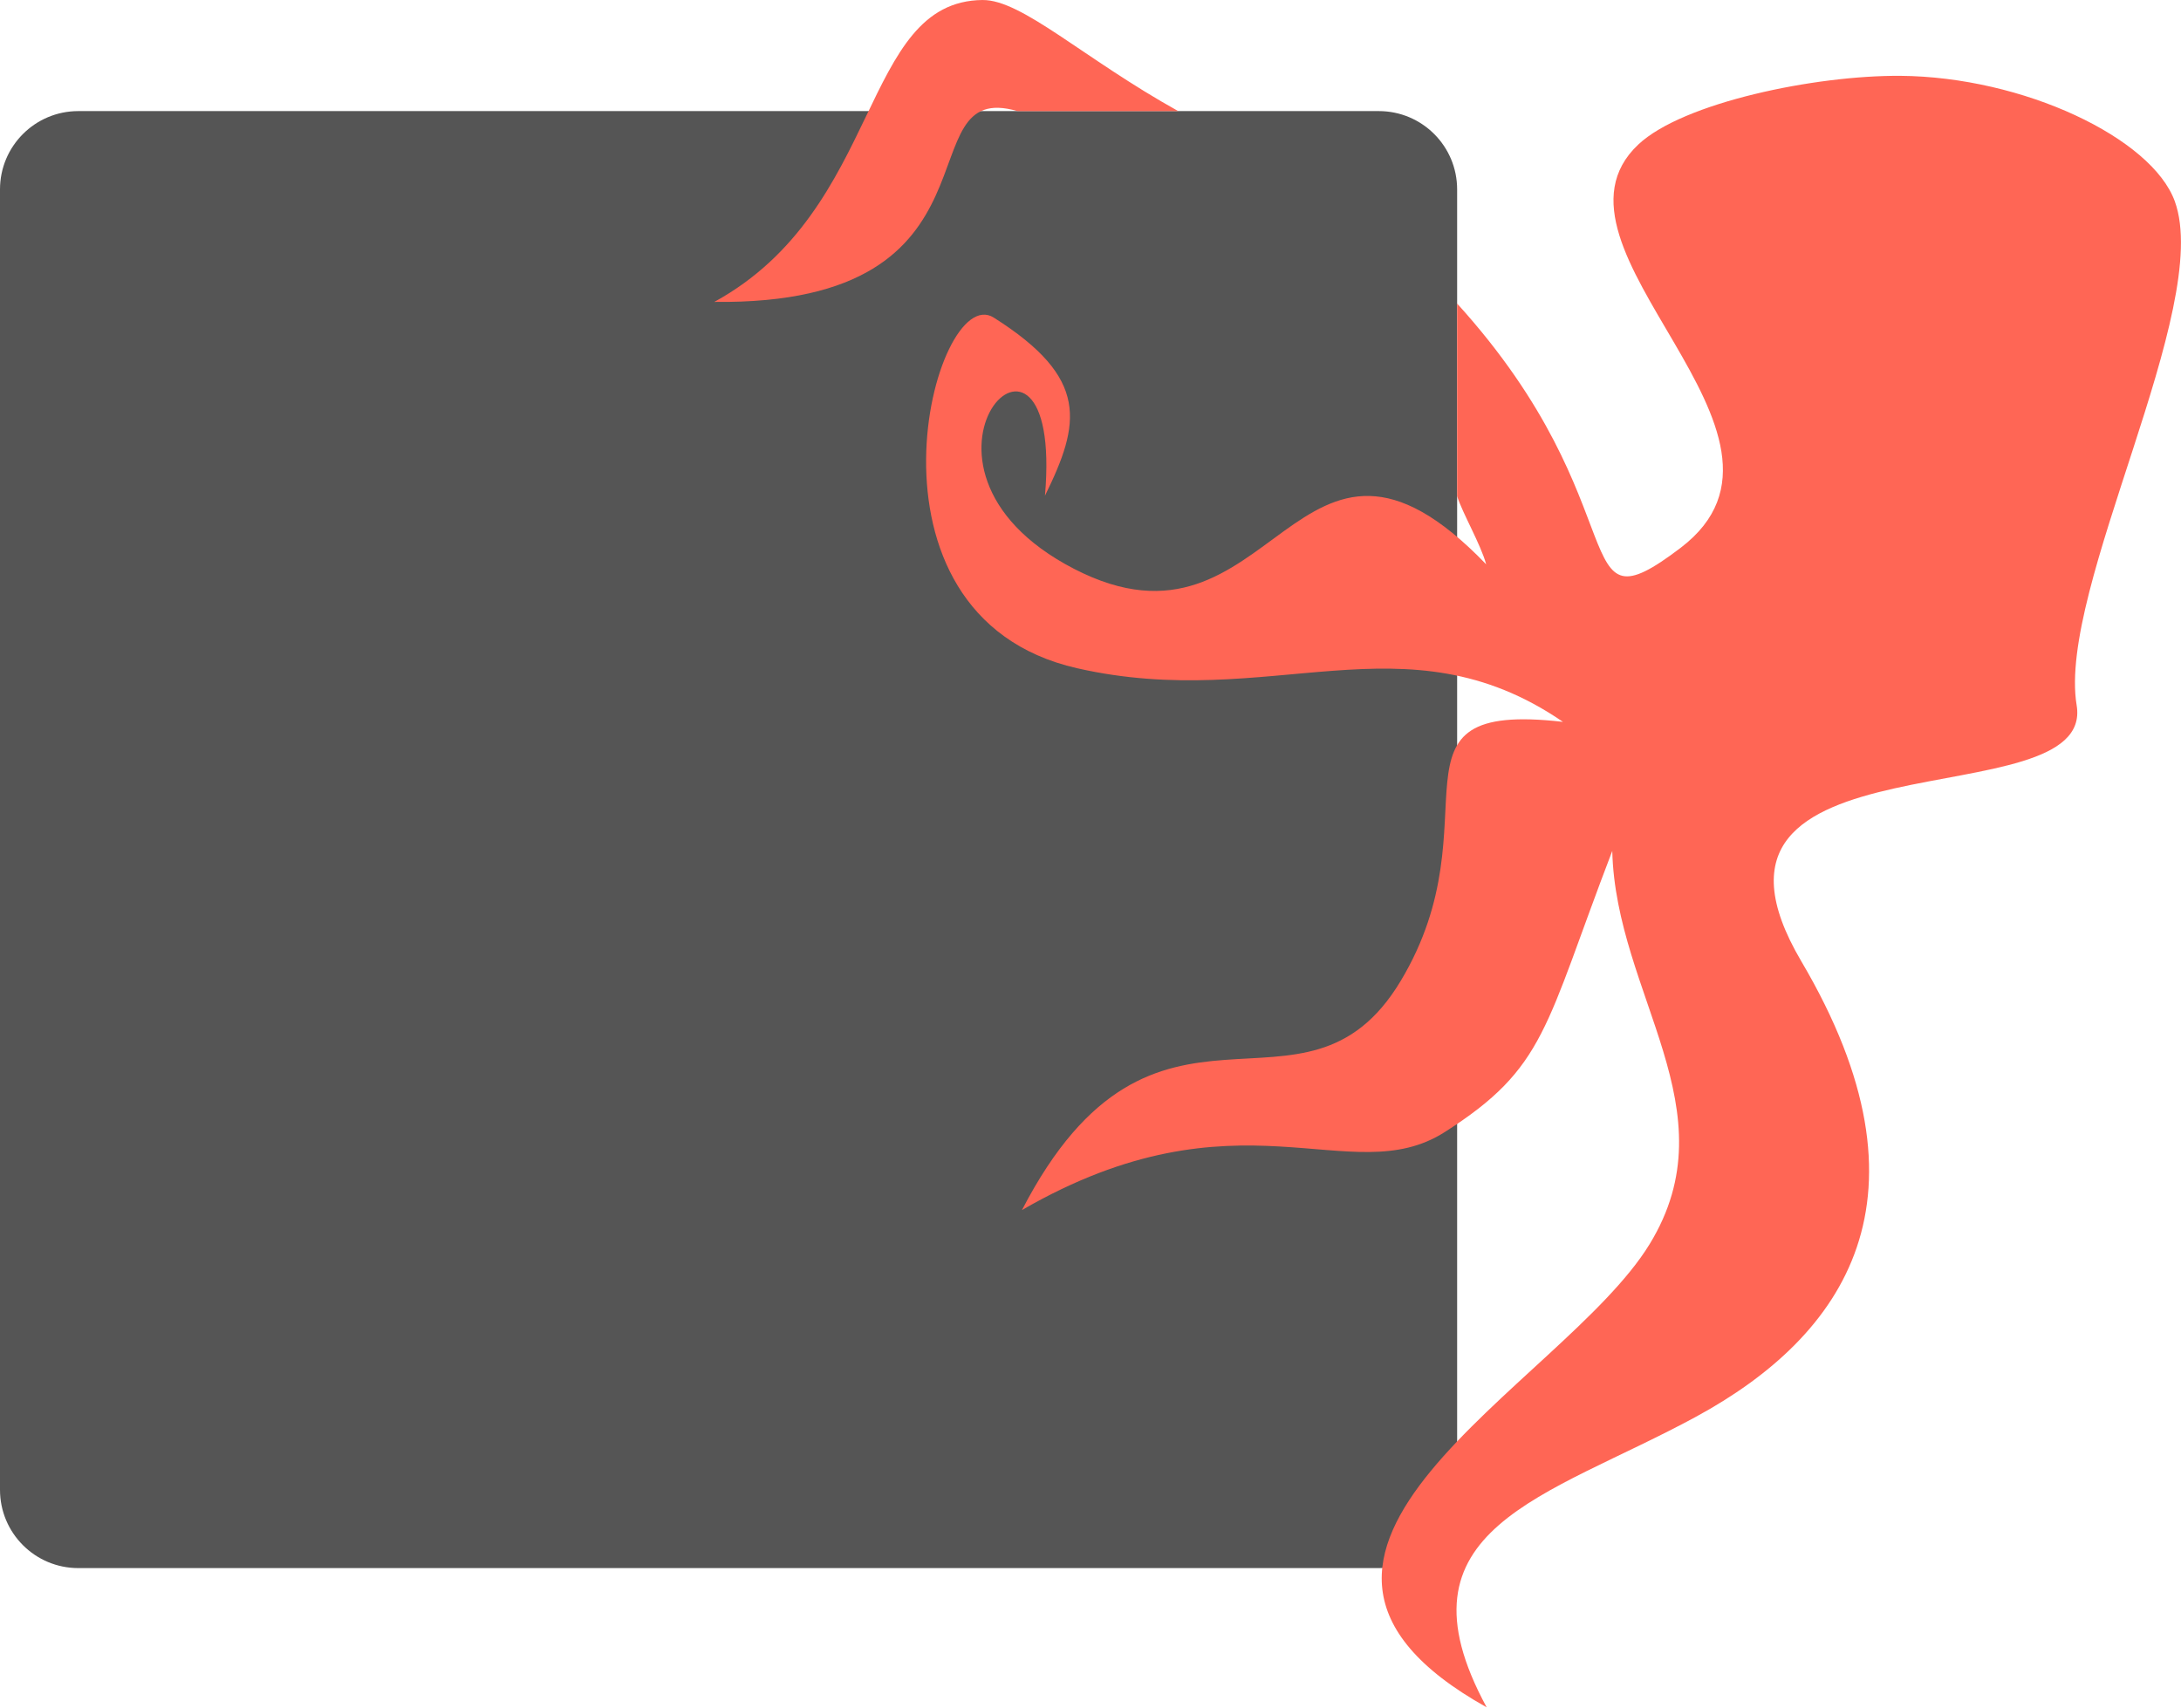
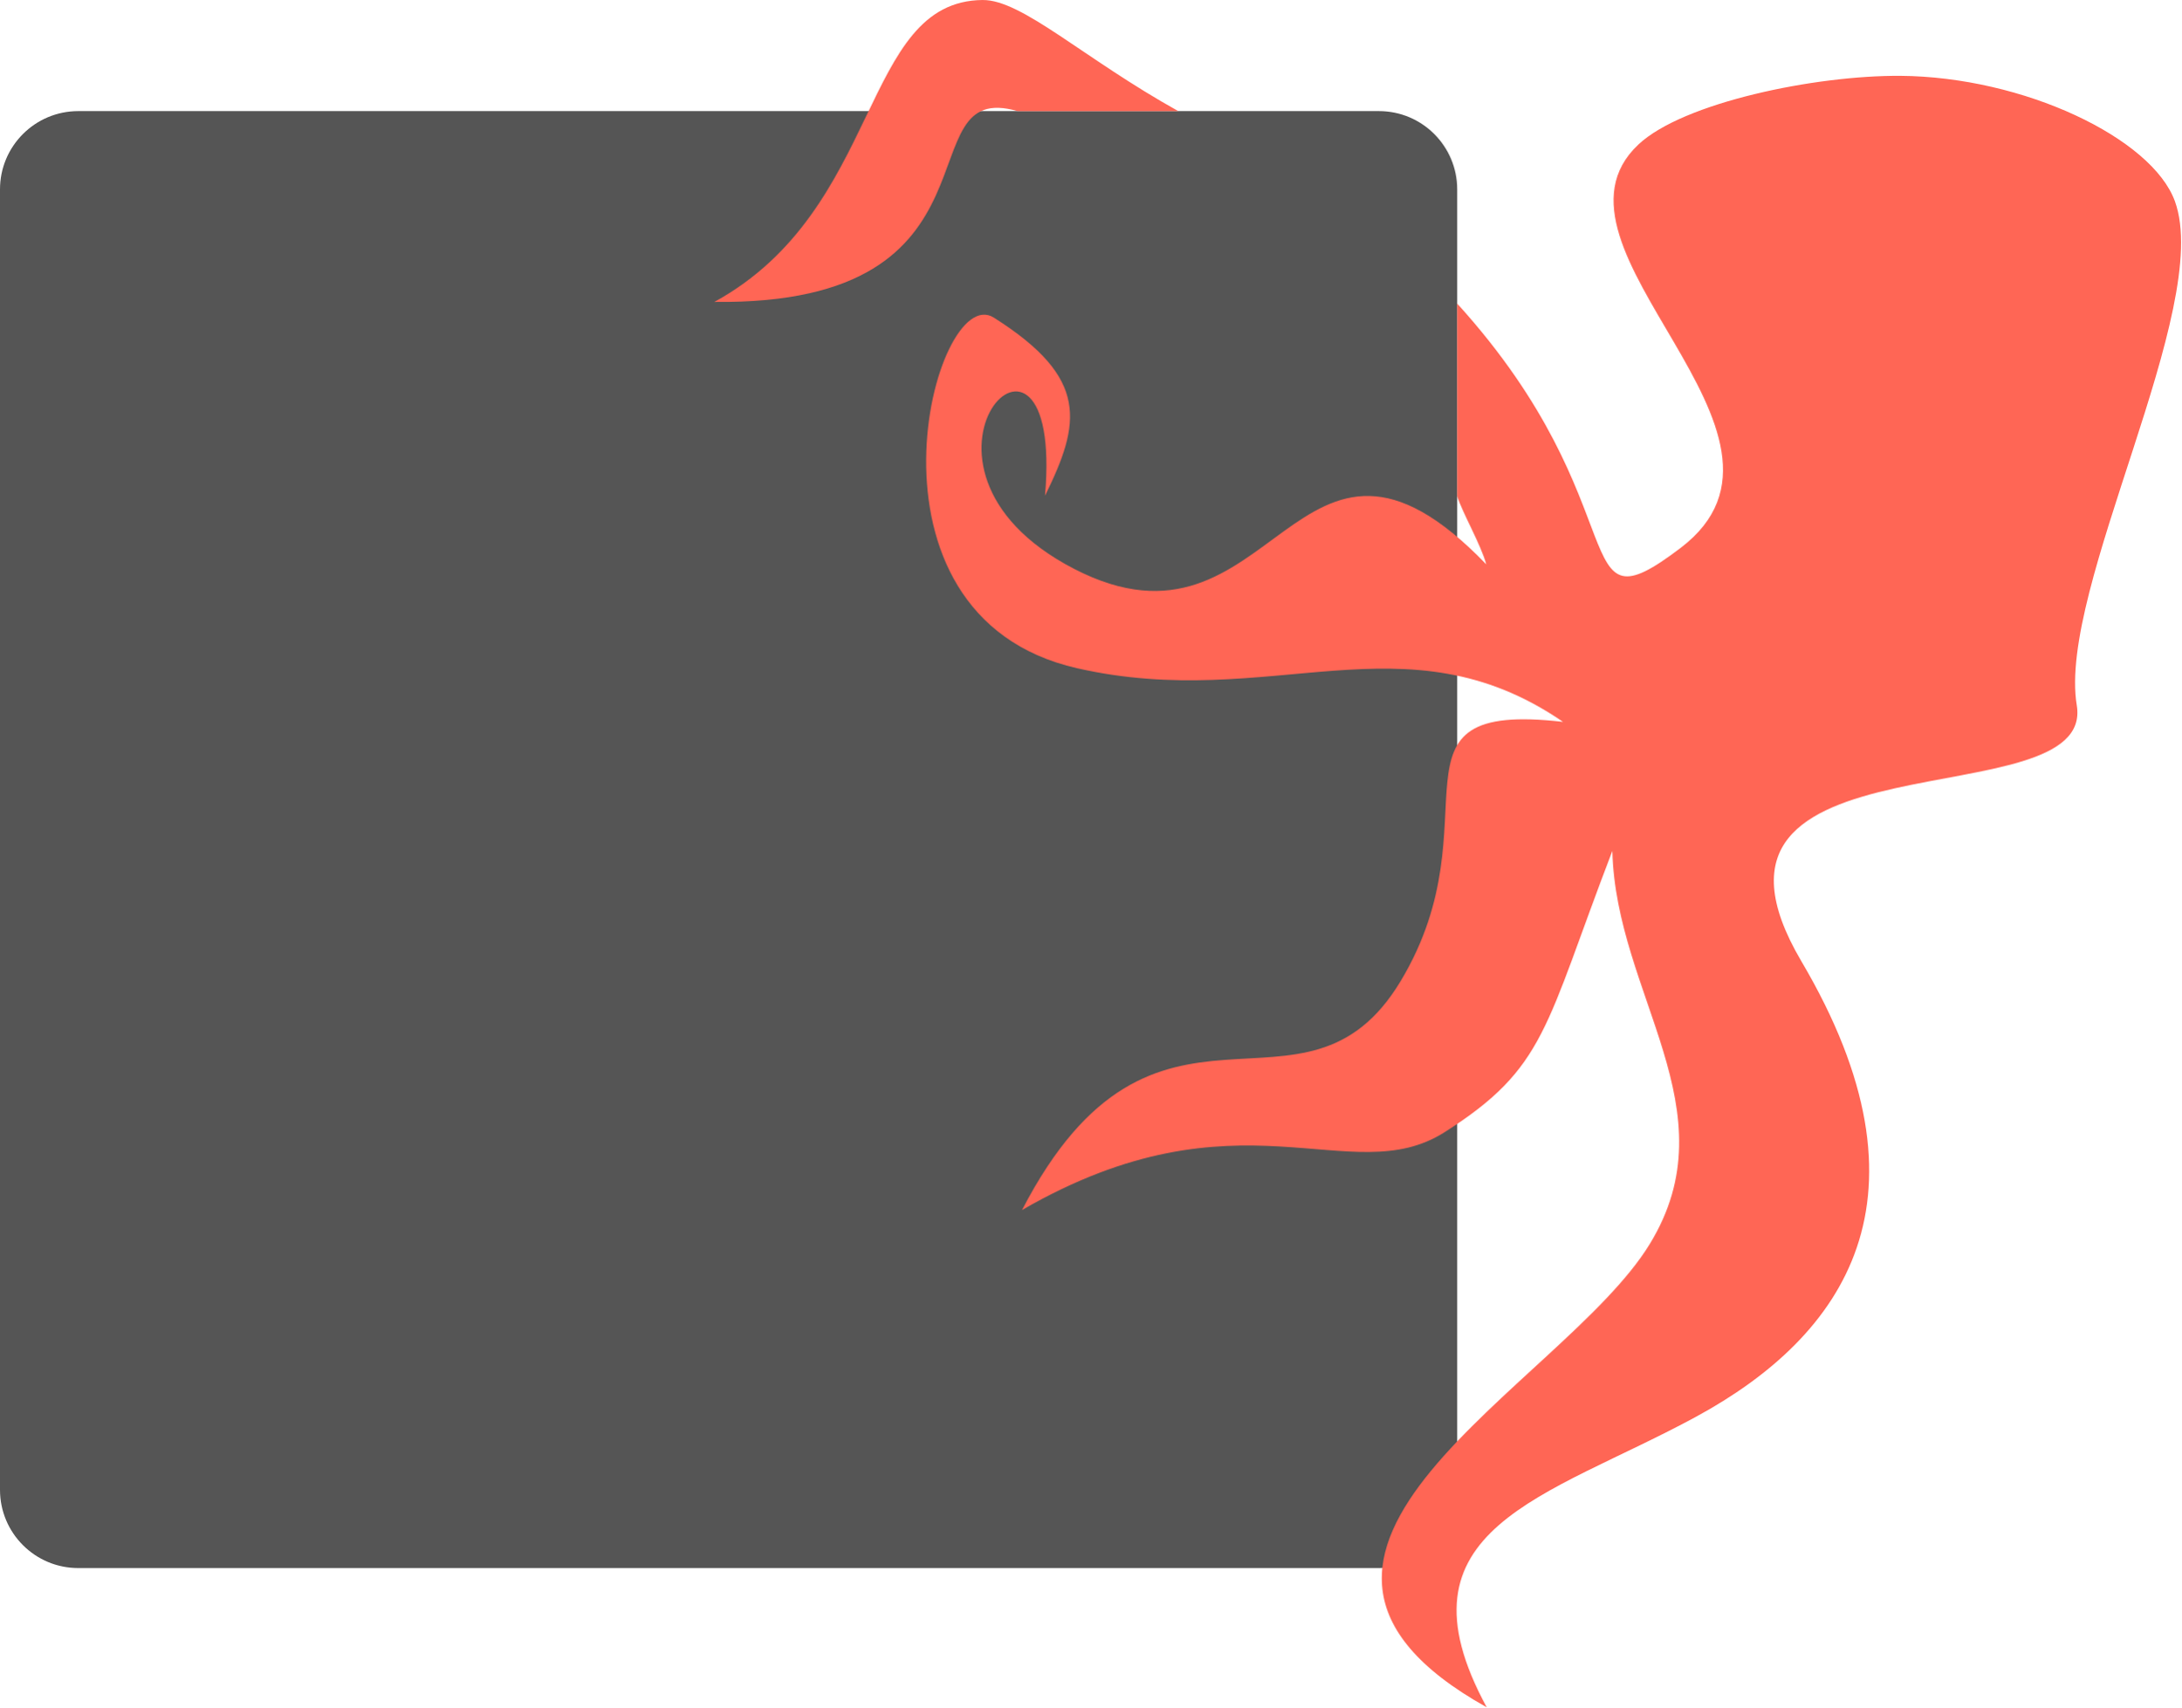
- <svg xmlns="http://www.w3.org/2000/svg" height="87.229" viewBox="0 0 111.42 87.229" width="111.42">
-   <rect fill="#555" height="74.44" rx="4" width="74.44" y="5.676" />
+ <svg xmlns="http://www.w3.org/2000/svg" width="557.1" height="436.145" viewBox="0 0 111.42 87.229">
+   <rect fill="#555" width="74.44" height="74.44" rx="4" y="5.676" />
  <path fill="#f65" d="m50.198 0c-6.26.062-5.076 10.698-13.707 15.425 15.373.177 9.64-11.446 15.489-9.748h8.213c-4.849-2.696-7.98-5.696-9.996-5.676zm46.876 3.875c-4.315-.033-11.093 1.358-13.38 3.51-5.628 5.297 9.778 14.811 2.164 20.604-5.97 4.542-1.961-2.056-11.419-12.481v9.842c.277.873 1.205 2.458 1.485 3.482-9.758-10.129-10.786 5.531-21.049.234s-.498-15.26-1.491-3.74c1.816-3.696 2.285-6-2.617-9.1-3.036-1.92-7.598 15.224 4.263 17.916 9.905 2.249 16.706-2.822 24.816 2.739-9.681-1.11-3.322 4.958-8.288 13.235-4.966 8.276-12.557-1.415-19.349 11.707 11.116-6.424 16.764-.912 21.587-3.977 5.196-3.302 5.112-5.362 8.569-14.37.18 7.369 6.126 13.222 1.899 20.104-4.462 7.264-22.538 15.706-8.315 23.649-4.987-9.17 3.077-10.707 10.69-14.843 7.613-4.135 12.503-11.197 5.387-23.267-7.116-12.069 15.056-7.128 14.063-13.087-.993-5.959 6.986-20.31 5.014-25.748-1.171-3.229-7.724-6.362-14.031-6.41z" />
</svg>
